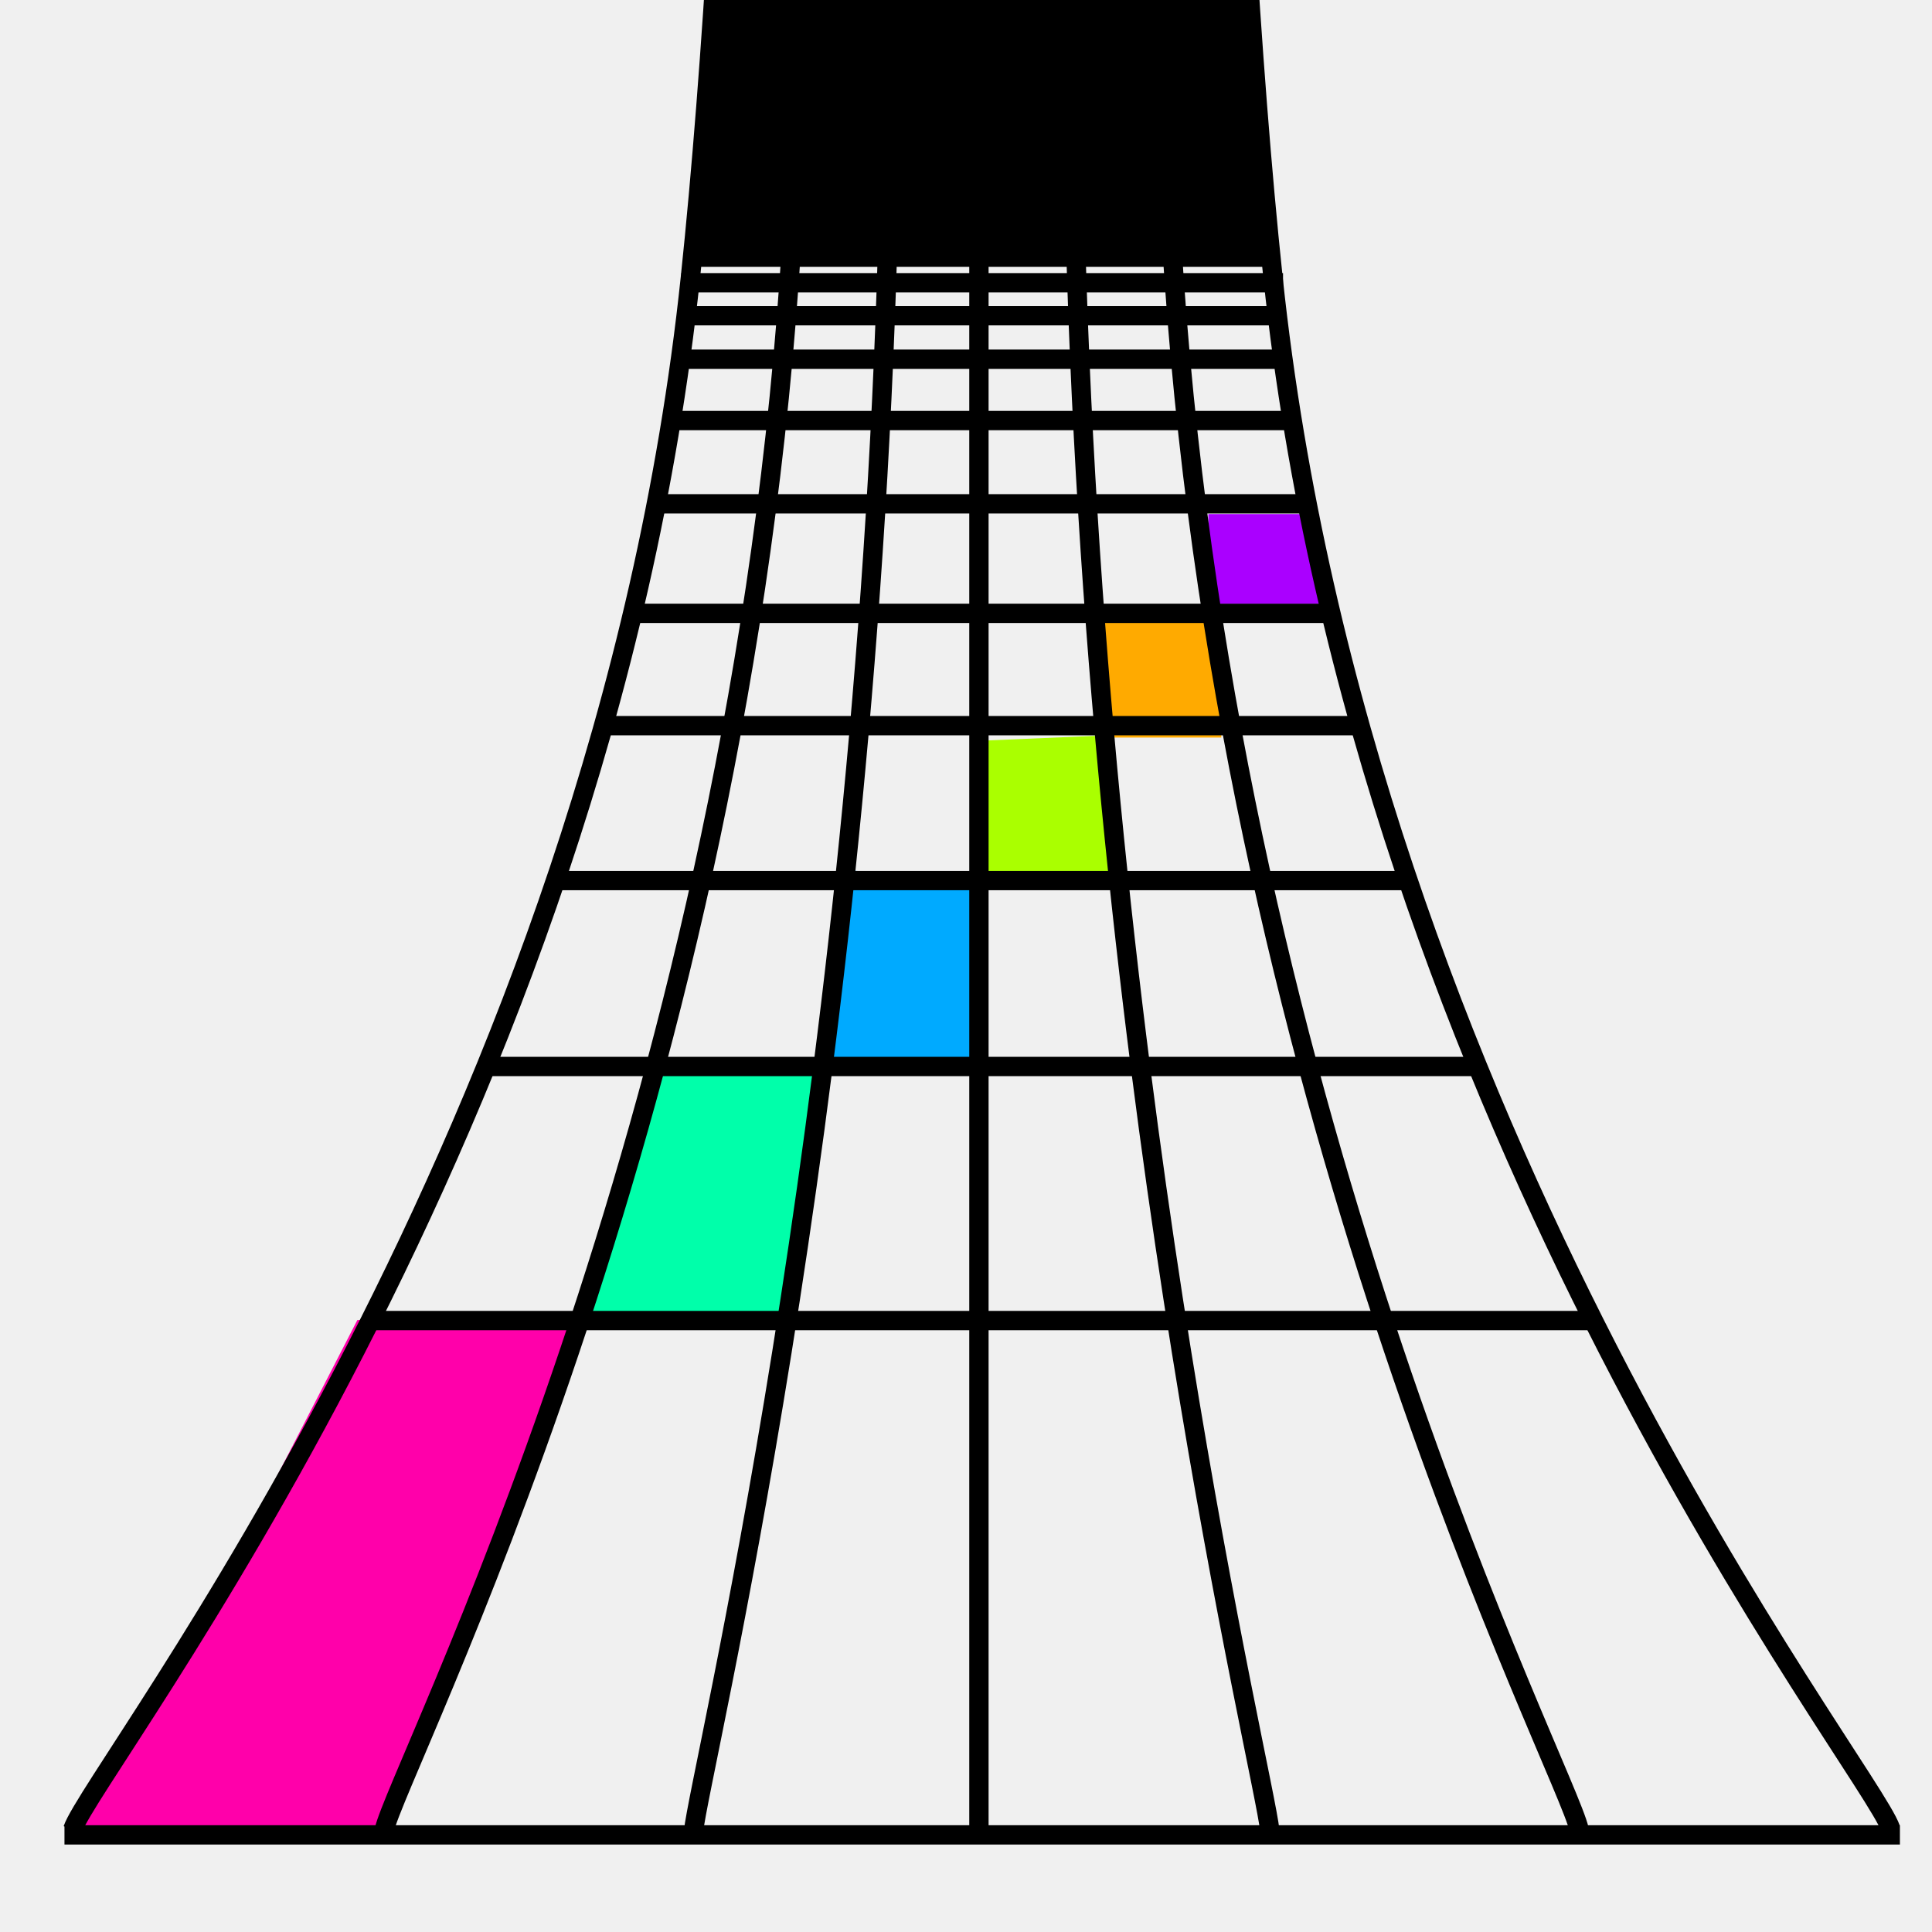
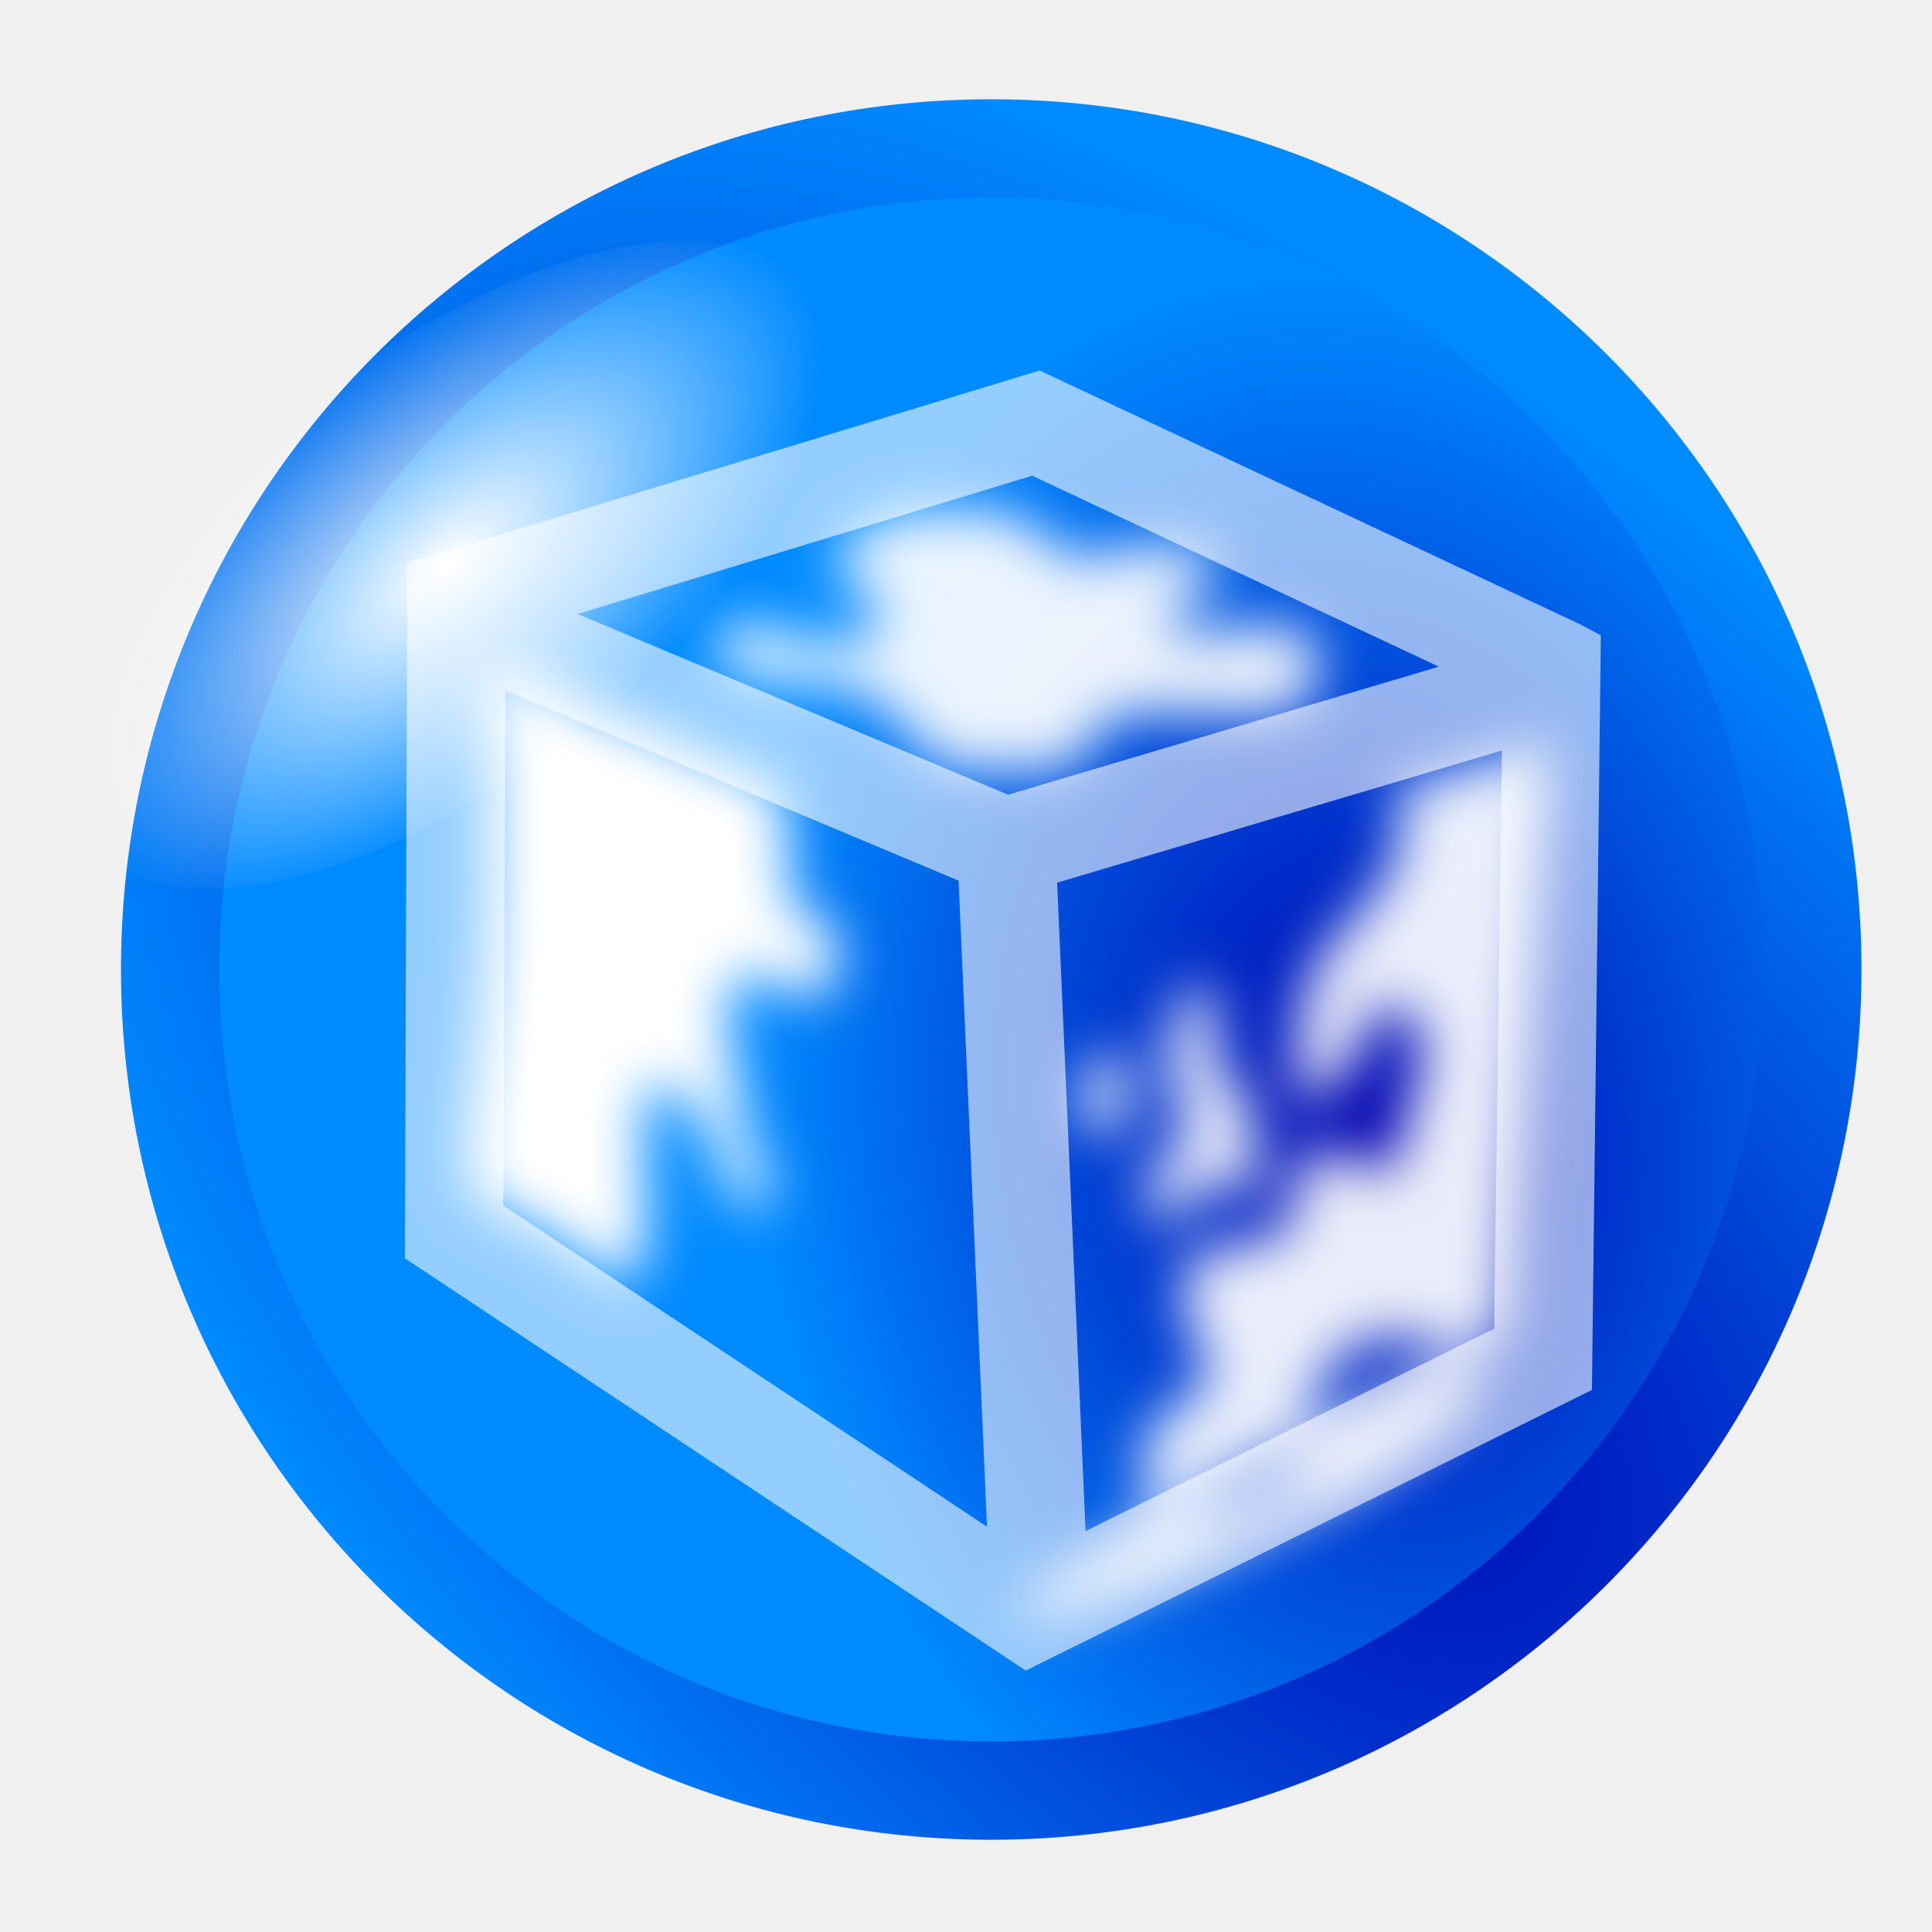
- <svg xmlns="http://www.w3.org/2000/svg" width="100" height="100" viewBox="0 0 100 100" id="svg2" version="1.1">
-   <defs id="defs4" />
-   <g id="layer1" transform="translate(0,-952.3622)">
-     <rect style="color:#000000;clip-rule:nonzero;display:inline;overflow:visible;visibility:visible;opacity:1;isolation:auto;mix-blend-mode:normal;color-interpolation:sRGB;color-interpolation-filters:linearRGB;solid-color:#000000;solid-opacity:1;fill:#aa00ff;fill-opacity:1;fill-rule:evenodd;stroke:none;stroke-width:1;stroke-linecap:round;stroke-linejoin:round;stroke-miterlimit:4;stroke-dasharray:none;stroke-dashoffset:0;stroke-opacity:1;color-rendering:auto;image-rendering:auto;shape-rendering:auto;text-rendering:auto;enable-background:accumulate" id="rect4844" width="5.737" height="4.649" x="62.545" y="978.971" />
-     <rect style="color:#000000;clip-rule:nonzero;display:inline;overflow:visible;visibility:visible;opacity:1;isolation:auto;mix-blend-mode:normal;color-interpolation:sRGB;color-interpolation-filters:linearRGB;solid-color:#000000;solid-opacity:1;fill:#ffaa00;fill-opacity:1;fill-rule:evenodd;stroke:none;stroke-width:1;stroke-linecap:round;stroke-linejoin:round;stroke-miterlimit:4;stroke-dasharray:none;stroke-dashoffset:0;stroke-opacity:1;color-rendering:auto;image-rendering:auto;shape-rendering:auto;text-rendering:auto;enable-background:accumulate" id="rect4828" width="6.25" height="6.691" x="56.964" y="983.847" />
-     <path style="color:#000000;clip-rule:nonzero;display:inline;overflow:visible;visibility:visible;opacity:1;isolation:auto;mix-blend-mode:normal;color-interpolation:sRGB;color-interpolation-filters:linearRGB;solid-color:#000000;solid-opacity:1;fill:#aaff00;fill-opacity:1;fill-rule:evenodd;stroke:none;stroke-width:1;stroke-linecap:round;stroke-linejoin:round;stroke-miterlimit:4;stroke-dasharray:none;stroke-dashoffset:0;stroke-opacity:1;color-rendering:auto;image-rendering:auto;shape-rendering:auto;text-rendering:auto;enable-background:accumulate" d="m 50.625,990.708 0.179,6.974 6.83,0.681 -0.357,-7.938 z" id="path4812" />
-     <path style="color:#000000;clip-rule:nonzero;display:inline;overflow:visible;visibility:visible;opacity:1;isolation:auto;mix-blend-mode:normal;color-interpolation:sRGB;color-interpolation-filters:linearRGB;solid-color:#000000;solid-opacity:1;fill:#00aaff;fill-opacity:1;fill-rule:evenodd;stroke:none;stroke-width:1;stroke-linecap:round;stroke-linejoin:round;stroke-miterlimit:4;stroke-dasharray:none;stroke-dashoffset:0;stroke-opacity:1;color-rendering:auto;image-rendering:auto;shape-rendering:auto;text-rendering:auto;enable-background:accumulate" d="m 43.75,997.399 -1.339,10.546 8.393,-0.454 -0.268,-9.639 z" id="path4796" />
-     <path style="color:#000000;clip-rule:nonzero;display:inline;overflow:visible;visibility:visible;opacity:1;isolation:auto;mix-blend-mode:normal;color-interpolation:sRGB;color-interpolation-filters:linearRGB;solid-color:#000000;solid-opacity:1;fill:#00ffaa;fill-opacity:1;fill-rule:evenodd;stroke:none;stroke-width:1;stroke-linecap:round;stroke-linejoin:round;stroke-miterlimit:4;stroke-dasharray:none;stroke-dashoffset:0;stroke-opacity:1;color-rendering:auto;image-rendering:auto;shape-rendering:auto;text-rendering:auto;enable-background:accumulate" d="m 33.929,1007.378 c 0.179,0.226 8.527,0.454 8.527,0.454 l -1.875,12.474 -10.491,0.454 z" id="path4780" />
-     <path style="color:#000000;clip-rule:nonzero;display:inline;overflow:visible;visibility:visible;opacity:1;isolation:auto;mix-blend-mode:normal;color-interpolation:sRGB;color-interpolation-filters:linearRGB;solid-color:#000000;solid-opacity:1;fill:#ff00aa;fill-opacity:1;fill-rule:evenodd;stroke:none;stroke-width:1;stroke-linecap:round;stroke-linejoin:round;stroke-miterlimit:4;stroke-dasharray:none;stroke-dashoffset:0;stroke-opacity:1;color-rendering:auto;image-rendering:auto;shape-rendering:auto;text-rendering:auto;enable-background:accumulate" d="m 18.498,1020.685 c 0,0 12.248,0 11.869,0.16 -0.379,0.16 -4.735,12.188 -4.735,12.188 l -5.808,14.594 -16.226,-0.641 8.46,-13.792 z" id="path4764" />
-     <path style="fill:none;fill-rule:evenodd;stroke:#000000;stroke-width:1px;stroke-linecap:butt;stroke-linejoin:miter;stroke-opacity:1" d="m 3.768,1047.044 c 1.071,-3.175 27.321,-36.288 31.964,-80.288 4.643,-43.999 3.75,-147.874 3.75,-147.874 v 0" id="path4136" />
-     <path style="fill:none;fill-rule:evenodd;stroke:#000000;stroke-width:1px;stroke-linecap:butt;stroke-linejoin:miter;stroke-opacity:1" d="M 50.669,1046.87 V 818.935" id="path4138" />
-     <path id="path4142" d="m 19.887,1047.097 c 0.703,-3.175 17.92,-36.288 20.966,-80.288 3.045,-43.999 2.46,-147.874 2.46,-147.874 v 0" style="fill:none;fill-rule:evenodd;stroke:#000000;stroke-width:1px;stroke-linecap:butt;stroke-linejoin:miter;stroke-opacity:1" />
-     <path style="fill:none;fill-rule:evenodd;stroke:#000000;stroke-width:1px;stroke-linecap:butt;stroke-linejoin:miter;stroke-opacity:1" d="m 35.893,1047.177 c 0.335,-3.175 8.544,-36.288 9.996,-80.288 1.452,-43.999 1.173,-147.874 1.173,-147.874 v 0" id="path4144" />
-     <path id="path4148" d="m 97.854,1047.004 c -1.071,-3.175 -27.321,-36.288 -31.964,-80.288 -4.643,-43.999 -3.75,-147.874 -3.75,-147.874 v 0" style="fill:none;fill-rule:evenodd;stroke:#000000;stroke-width:1px;stroke-linecap:butt;stroke-linejoin:miter;stroke-opacity:1" />
-     <path style="fill:none;fill-rule:evenodd;stroke:#000000;stroke-width:1px;stroke-linecap:butt;stroke-linejoin:miter;stroke-opacity:1" d="M 81.734,1047.057 C 81.032,1043.882 63.814,1010.769 60.769,966.769 57.724,922.77 58.309,818.895 58.309,818.895 v 0" id="path4150" />
-     <path id="path4152" d="M 65.729,1047.137 C 65.394,1043.962 57.185,1010.849 55.733,966.85 54.281,922.85 54.56,818.975 54.56,818.975 v 0" style="fill:none;fill-rule:evenodd;stroke:#000000;stroke-width:1px;stroke-linecap:butt;stroke-linejoin:miter;stroke-opacity:1" />
-     <path style="fill:none;fill-rule:evenodd;stroke:#000000;stroke-width:1px;stroke-linecap:butt;stroke-linejoin:miter;stroke-opacity:1" d="M 3.337,1047.335 H 98.339" id="path4154" />
-     <path id="path4156" d="M 19.062,1020.714 H 82.429" style="fill:none;fill-rule:evenodd;stroke:#000000;stroke-width:1px;stroke-linecap:butt;stroke-linejoin:miter;stroke-opacity:1" />
-     <path style="fill:none;fill-rule:evenodd;stroke:#000000;stroke-width:1px;stroke-linecap:butt;stroke-linejoin:miter;stroke-opacity:1" d="M 25.055,1007.563 H 76.747" id="path4158" />
-     <path id="path4160" d="M 28.621,997.94 H 73.085" style="fill:none;fill-rule:evenodd;stroke:#000000;stroke-width:1px;stroke-linecap:butt;stroke-linejoin:miter;stroke-opacity:1" />
-     <path style="fill:none;fill-rule:evenodd;stroke:#000000;stroke-width:1px;stroke-linecap:butt;stroke-linejoin:miter;stroke-opacity:1" d="M 30.99,989.922 H 70.321" id="path4162" />
-     <path id="path4164" d="M 32.631,984.109 H 69.044" style="fill:none;fill-rule:evenodd;stroke:#000000;stroke-width:1px;stroke-linecap:butt;stroke-linejoin:miter;stroke-opacity:1" />
-     <path style="fill:none;fill-rule:evenodd;stroke:#000000;stroke-width:1px;stroke-linecap:butt;stroke-linejoin:miter;stroke-opacity:1" d="M 33.824,978.44 H 67.616" id="path4166" />
-     <path id="path4168" d="M 34.722,974.13 H 67.08" style="fill:none;fill-rule:evenodd;stroke:#000000;stroke-width:1px;stroke-linecap:butt;stroke-linejoin:miter;stroke-opacity:1" />
-     <path style="fill:none;fill-rule:evenodd;stroke:#000000;stroke-width:1px;stroke-linecap:butt;stroke-linejoin:miter;stroke-opacity:1" d="M 35.265,970.955 H 66.41" id="path4170" />
-     <path id="path843" d="M 35.265,968.703 H 66.41" style="fill:none;fill-rule:evenodd;stroke:#000000;stroke-width:1px;stroke-linecap:butt;stroke-linejoin:miter;stroke-opacity:1" />
-     <path style="fill:none;fill-rule:evenodd;stroke:#000000;stroke-width:1px;stroke-linecap:butt;stroke-linejoin:miter;stroke-opacity:1" d="M 35.265,966.998 H 66.41" id="path845" />
-     <path id="path847" d="M 35.644,965.672 H 66.032" style="fill:none;fill-rule:evenodd;stroke:#000000;stroke-width:1px;stroke-linecap:butt;stroke-linejoin:miter;stroke-opacity:1" />
-     <path style="fill:#000000;stroke:none;stroke-width:1px;stroke-linecap:butt;stroke-linejoin:miter;stroke-opacity:1" d="M 37.376,946.549 35.644,965.672 H 66.032 L 64.587,949.074 Z" id="path851" />
+ <svg xmlns="http://www.w3.org/2000/svg" xmlns:xlink="http://www.w3.org/1999/xlink" width="39.286" height="39.286" viewBox="0 0 39.286 39.286" id="svg2" version="1.1">
+   <defs id="defs4">
+     <linearGradient id="linearGradient4845">
+       <stop style="stop-color:#ffffff;stop-opacity:1;" offset="0" id="stop4847" />
+       <stop style="stop-color:#ffffff;stop-opacity:0;" offset="1" id="stop4849" />
+     </linearGradient>
+     <linearGradient id="linearGradient4177">
+       <stop style="stop-color:#0000af;stop-opacity:1" offset="0" id="stop4179" />
+       <stop style="stop-color:#008aff;stop-opacity:1" offset="1" id="stop4181" />
+     </linearGradient>
+     <radialGradient xlink:href="#linearGradient4177" id="radialGradient4183" cx="44.859" cy="991.892" fx="44.859" fy="991.892" r="18.196" gradientUnits="userSpaceOnUse" gradientTransform="matrix(0.6816804,-0.1109987,0.1538853,0.9450611,-136.7145,55.68778)" />
+     <filter style="color-interpolation-filters:sRGB" id="filter4831" x="-0.121" width="1.242" y="-0.074" height="1.147">
+       <feGaussianBlur stdDeviation="0.548" id="feGaussianBlur4833" />
+     </filter>
+     <filter style="color-interpolation-filters:sRGB" id="filter4835" x="-0.173" width="1.347" y="-0.103" height="1.206">
+       <feGaussianBlur stdDeviation="0.548" id="feGaussianBlur4837" />
+     </filter>
+     <filter style="color-interpolation-filters:sRGB" id="filter4839" x="-0.107" width="1.215" y="-0.244" height="1.488">
+       <feGaussianBlur stdDeviation="0.548" id="feGaussianBlur4841" />
+     </filter>
+     <radialGradient xlink:href="#linearGradient4845" id="radialGradient4851" cx="36.54" cy="976.849" fx="36.54" fy="976.849" r="9.219" gradientTransform="matrix(0.9993391,-0.03635082,0.01757341,0.4831196,-629.9248,318.4295)" gradientUnits="userSpaceOnUse" />
+     <radialGradient xlink:href="#linearGradient4177" id="radialGradient4861" cx="44.628" cy="991.946" fx="44.628" fy="991.946" r="17.696" gradientUnits="userSpaceOnUse" gradientTransform="matrix(0.7060203,-0.7081916,1.316852,1.312814,-1293.127,-278.6903)" />
+   </defs>
+   <g id="layer1" transform="translate(-18.5789,-965.1786)">
+     <circle style="color:#000000;clip-rule:nonzero;display:inline;overflow:visible;visibility:visible;opacity:1;isolation:auto;mix-blend-mode:normal;color-interpolation:auto;color-interpolation-filters:linearRGB;solid-color:#000000;solid-opacity:1;fill:url(#radialGradient4183);fill-opacity:1;fill-rule:nonzero;stroke:url(#radialGradient4861);stroke-width:2;stroke-linecap:square;stroke-linejoin:miter;stroke-miterlimit:4;stroke-dasharray:none;stroke-dashoffset:0;stroke-opacity:1;color-rendering:auto;image-rendering:auto;shape-rendering:auto;text-rendering:optimizeLegibility;enable-background:accumulate" id="path4175" cx="38.735" cy="984.893" r="16.696" />
+     <ellipse style="color:#000000;clip-rule:nonzero;display:inline;overflow:visible;visibility:visible;opacity:1;isolation:auto;mix-blend-mode:normal;color-interpolation:sRGB;color-interpolation-filters:linearRGB;solid-color:#000000;solid-opacity:1;fill:url(#radialGradient4851);fill-opacity:1;fill-rule:evenodd;stroke:none;stroke-width:2;stroke-linecap:butt;stroke-linejoin:miter;stroke-miterlimit:4;stroke-dasharray:none;stroke-dashoffset:0;stroke-opacity:0.582;filter:url(#filter4335);color-rendering:auto;image-rendering:auto;shape-rendering:auto;text-rendering:auto;enable-background:accumulate" id="path4843" cx="-576.242" cy="789.036" rx="9.219" ry="4.316" transform="matrix(0.7905406,-0.6124097,0.6124097,0.7905406,0,0)" />
+     <path style="color:#000000;font-style:normal;font-variant:normal;font-weight:normal;font-stretch:normal;font-size:medium;line-height:normal;font-family:sans-serif;text-indent:0;text-align:start;text-decoration:none;text-decoration-line:none;text-decoration-style:solid;text-decoration-color:#000000;letter-spacing:normal;word-spacing:normal;text-transform:none;direction:ltr;block-progression:tb;writing-mode:lr-tb;baseline-shift:baseline;text-anchor:start;white-space:normal;clip-rule:nonzero;display:inline;overflow:visible;visibility:visible;opacity:1;isolation:auto;mix-blend-mode:normal;color-interpolation:sRGB;color-interpolation-filters:linearRGB;solid-color:#000000;solid-opacity:1;fill:#ffffff;fill-opacity:0.582;fill-rule:evenodd;stroke:none;stroke-width:2;stroke-linecap:butt;stroke-linejoin:miter;stroke-miterlimit:4;stroke-dasharray:none;stroke-dashoffset:0;stroke-opacity:1;color-rendering:auto;image-rendering:auto;shape-rendering:auto;text-rendering:auto;enable-background:accumulate" d="m 39.719,972.713 -12.285,3.736 -0.583,0.162 0.007,1.098 -0.047,13.055 12.625,8.385 11.514,-5.707 0.181,-15.344 -0.412,-0.22 z m -0.152,2.139 8.27,3.883 -8.76,2.604 -8.754,-3.676 z m -10.713,4.363 9.217,3.871 0.578,13.137 -9.834,-6.529 z m 20.266,1.225 -0.158,11.756 -8.309,4.117 -0.578,-13.186 z" id="path4185" />
+     <path id="path4207" style="color:#000000;clip-rule:nonzero;display:inline;overflow:visible;visibility:visible;opacity:1;isolation:auto;mix-blend-mode:normal;color-interpolation:sRGB;color-interpolation-filters:linearRGB;solid-color:#000000;solid-opacity:1;fill:#ffffff;fill-opacity:0.92;fill-rule:evenodd;stroke:none;stroke-width:1px;stroke-linecap:butt;stroke-linejoin:miter;stroke-miterlimit:4;stroke-dasharray:none;stroke-dashoffset:0;stroke-opacity:1;filter:url(#filter4831);color-rendering:auto;image-rendering:auto;shape-rendering:auto;text-rendering:auto;enable-background:accumulate" d="m 40.825,986.895 c -0.438,0.104 -0.217,0.586 -0.268,0.905 -0.113,0.446 0.477,0.344 0.739,0.438 0.381,-0.204 -0.033,-0.743 0.228,-0.993 0.091,-0.281 -0.309,-1.035 -0.576,-0.515 -0.036,0.058 -0.085,0.107 -0.124,0.164 z m 1.473,-0.178 c 0.072,-0.321 0.045,-0.664 0.204,-0.963 0.019,-0.342 0.448,-0.717 0.724,-0.378 0.096,0.364 0.106,0.763 0.099,1.148 -0.172,0.527 0.411,0.668 0.671,0.954 0.046,0.308 0.101,0.423 0.043,0.777 -0.118,0.42 0.587,0.796 0.035,1.105 -0.406,0.018 -0.934,-0.322 -1.217,0.144 -0.187,0.369 -0.794,0.729 -1.049,0.227 0.056,-0.405 0.305,-0.802 0.504,-1.152 0.357,-0.175 0.456,-0.608 0.258,-0.938 -0.28,-0.214 -0.273,-0.573 -0.226,-0.878 l -0.047,-0.046 -4.6e-5,0 z m 4.598,-5.491 c 0.523,1.104 -0.252,2.081 -1.02,2.852 -0.767,0.771 -1.003,1.744 -0.94,2.972 0.064,1.228 1.218,-0.113 1.49,-1.049 0.273,-0.936 1.432,0.116 1.031,0.949 -0.401,0.833 -0.215,2.58 -1.289,1.866 -1.074,-0.715 -1.202,0.095 -1.342,1.071 -0.14,0.976 -1.964,0.182 -2.195,1.301 -0.231,1.12 1.175,2.037 0.06,2.454 -1.115,0.417 -1.203,2.25 -0.199,2.378 1.004,0.128 2.67,-0.283 2.698,-1.459 0.028,-1.176 0.284,-1.557 1.268,-2.181 10.807,0.404 -23.064,12.69 2.752,-0.04 l 0.899,-12.095 z" />
+     <path style="color:#000000;clip-rule:nonzero;display:inline;overflow:visible;visibility:visible;opacity:1;isolation:auto;mix-blend-mode:normal;color-interpolation:sRGB;color-interpolation-filters:linearRGB;solid-color:#000000;solid-opacity:1;fill:#ffffff;fill-opacity:0.92;fill-rule:evenodd;stroke:none;stroke-width:1px;stroke-linecap:butt;stroke-linejoin:miter;stroke-miterlimit:4;stroke-dasharray:none;stroke-dashoffset:0;stroke-opacity:1;filter:url(#filter4839);color-rendering:auto;image-rendering:auto;shape-rendering:auto;text-rendering:auto;enable-background:accumulate" d="m 38.467,975.467 c -0.553,0.202 -1.417,-0.127 -1.772,0.226 -0.666,0.133 -1.769,0.99 -0.67,1.412 0.641,0.333 0.431,1.381 -0.367,1.076 -0.829,0.267 -1.65,-0.635 -2.389,-0.188 -0.453,1.057 0.873,1.062 1.58,1.077 0.855,-0.081 1.769,0.375 2.26,1.075 0.396,0.756 1.296,0.713 2.022,0.686 0.729,0.063 1.571,0.079 1.75,-0.819 0.721,-0.578 1.733,-0.211 2.579,-0.316 0.908,0.149 2.207,0.032 1.897,-1.225 -0.027,-0.828 -1.078,-0.465 -1.62,-0.54 -0.446,-0.095 -1.488,0.575 -1.236,-0.347 0.367,-0.301 1.39,-1.027 0.479,-1.305 -0.619,0.08 -1.352,-0.129 -1.897,0.112 -0.827,0.543 -1.404,-0.797 -2.15,-0.8 -0.44,0.062 -0.271,-0.129 -0.466,-0.125 z" id="path4339" />
+     <path style="color:#000000;clip-rule:nonzero;display:inline;overflow:visible;visibility:visible;opacity:1;isolation:auto;mix-blend-mode:normal;color-interpolation:sRGB;color-interpolation-filters:linearRGB;solid-color:#000000;solid-opacity:1;fill:#ffffff;fill-opacity:1;fill-rule:evenodd;stroke:none;stroke-width:1px;stroke-linecap:butt;stroke-linejoin:miter;stroke-miterlimit:4;stroke-dasharray:none;stroke-dashoffset:0;stroke-opacity:1;filter:url(#filter4835);color-rendering:auto;image-rendering:auto;shape-rendering:auto;text-rendering:auto;enable-background:accumulate" d="m 28.612,989.83 c 0.931,0.097 2.969,1.965 2.84,1.321 0.627,-0.613 -0.126,-3.537 0.463,-3.957 0.853,0.329 1.308,1.417 1.515,2.265 0.662,0.594 1.319,-0.3 0.44,-0.696 -0.149,-0.859 -0.34,-1.761 -0.447,-2.645 -0.322,-0.778 0.573,-1.627 1.085,-0.766 1.332,0.656 1.576,-1.71 0.162,-1.659 -0.089,-0.718 0.051,-1.724 -0.241,-2.544 l -6.061,-2.652 c 0.554,9.378 -1.162,10.495 0.246,11.332 z" id="path4365" />
  </g>
</svg>
